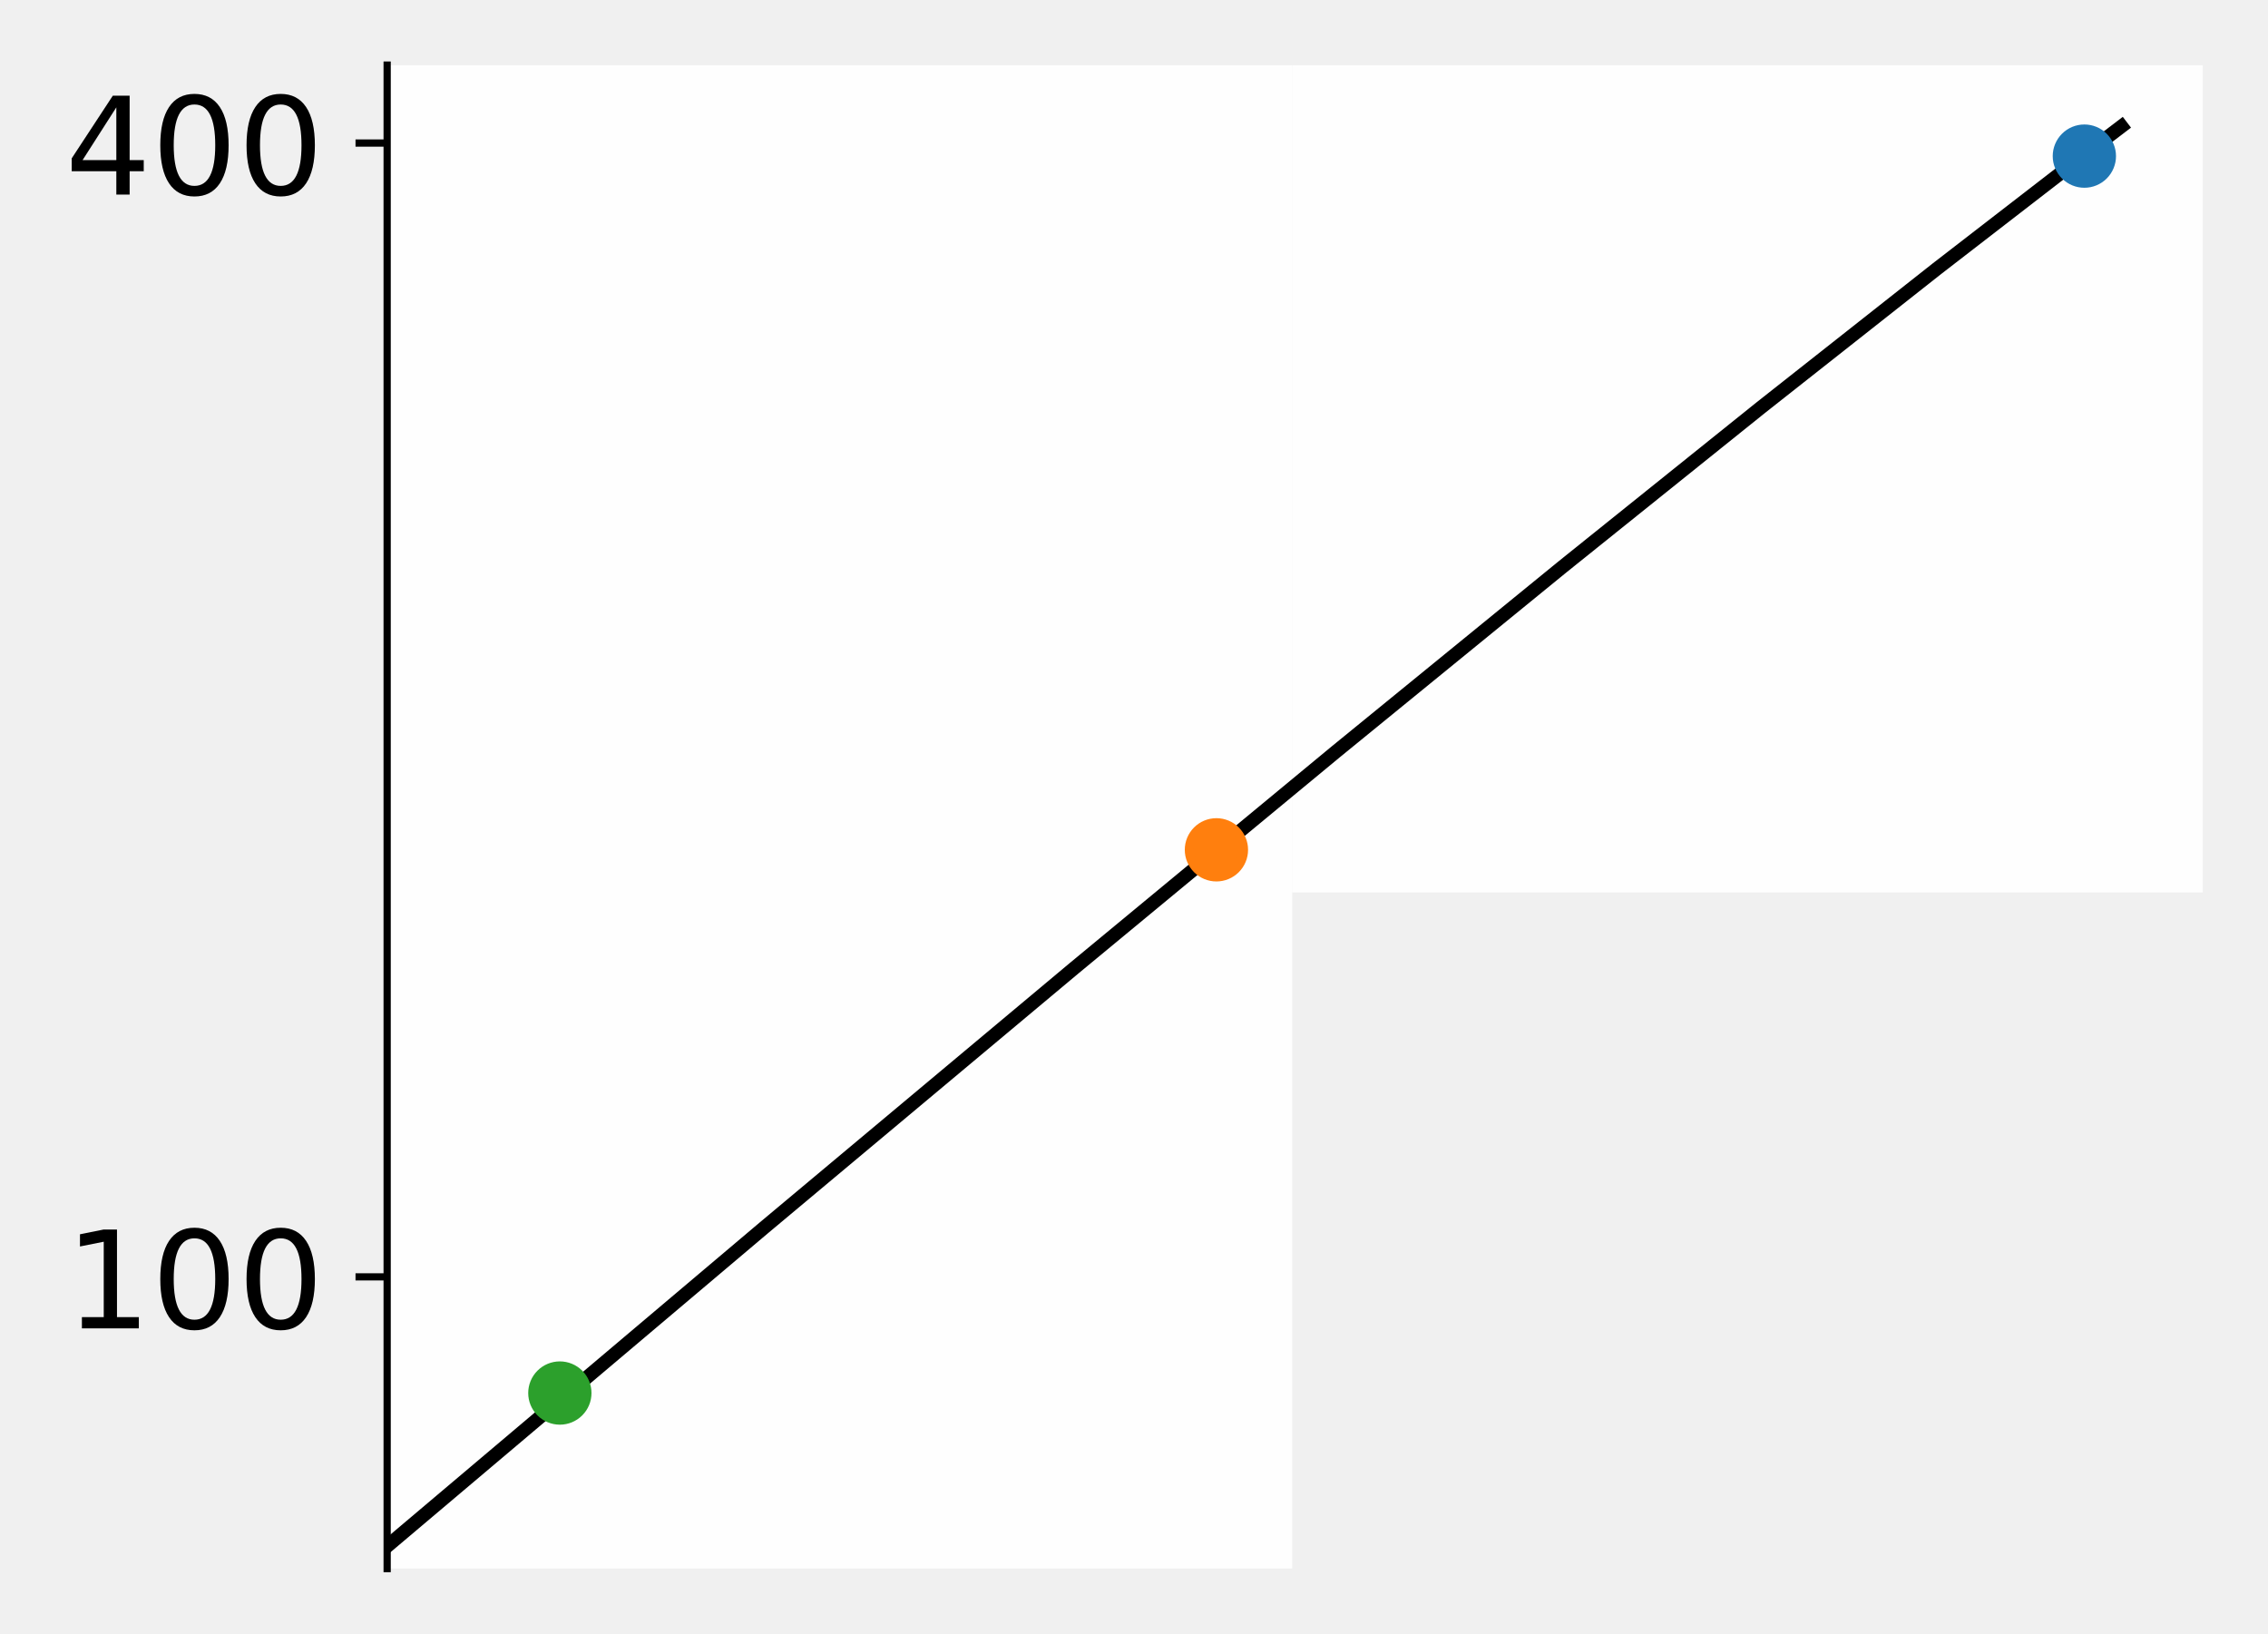
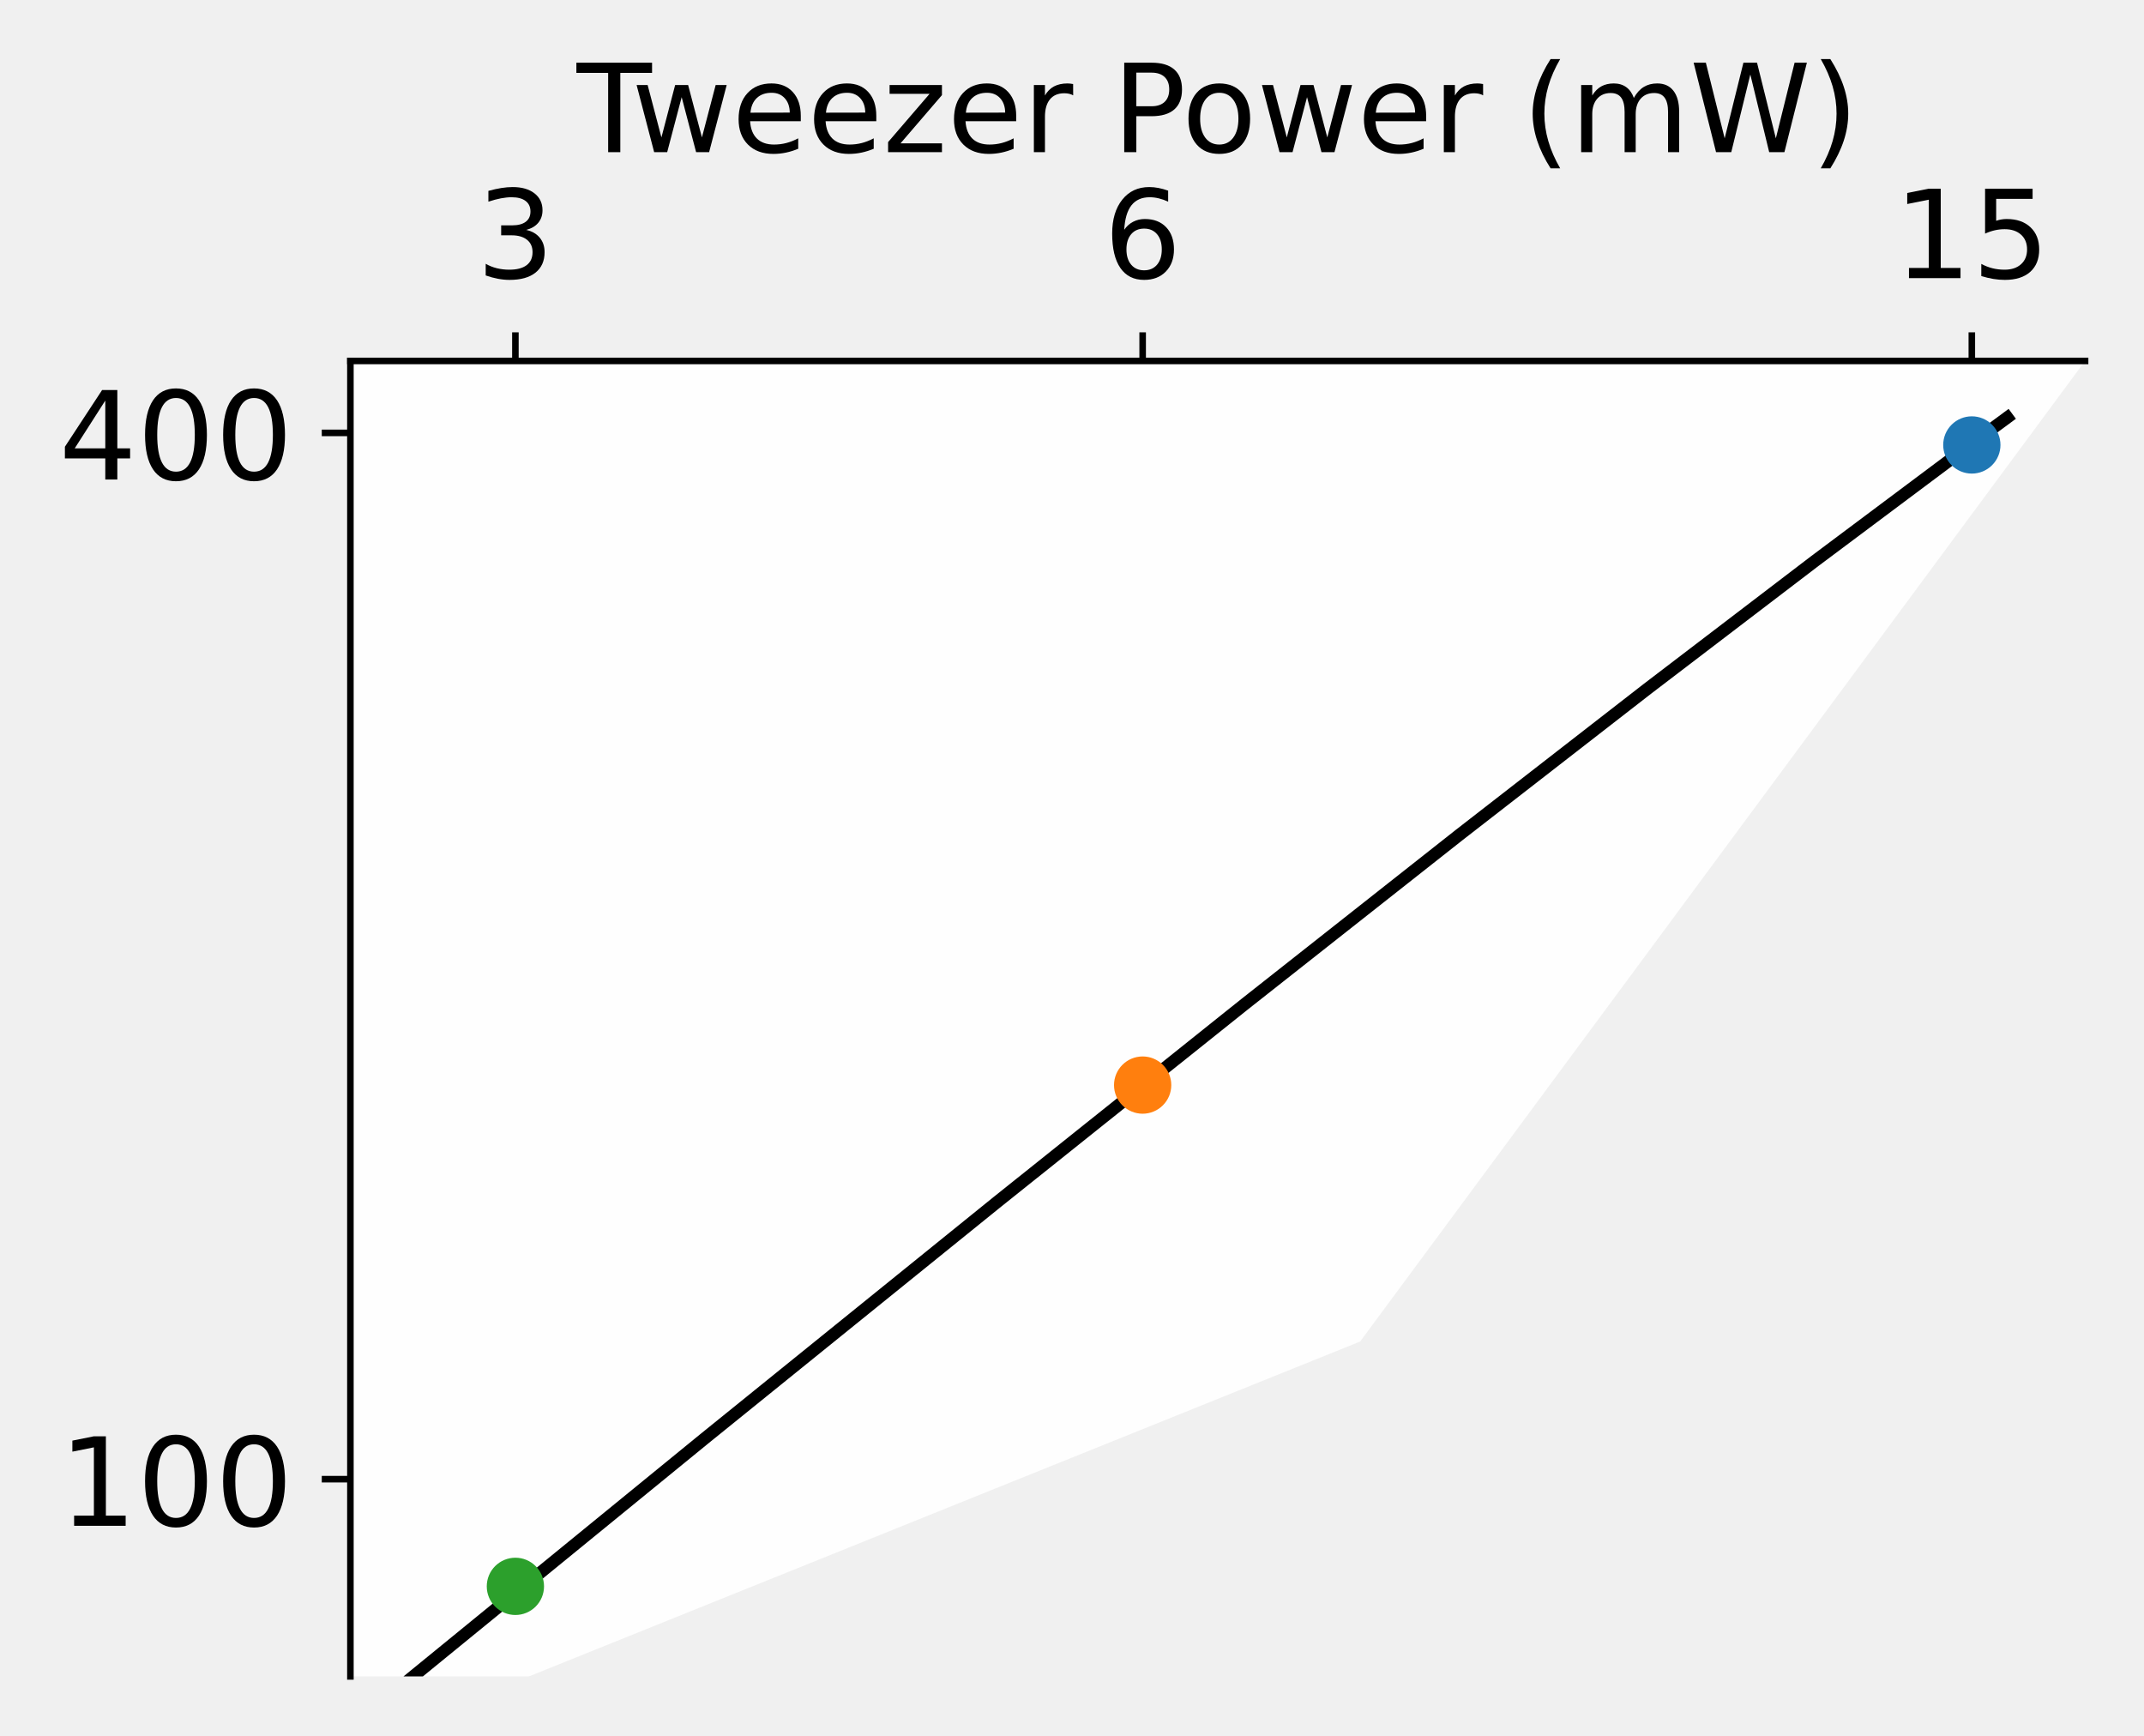
- <svg xmlns="http://www.w3.org/2000/svg" xmlns:xlink="http://www.w3.org/1999/xlink" height="180.72pt" version="1.1" viewBox="0 0 250.911 180.72" width="250.911pt">
+ <svg xmlns="http://www.w3.org/2000/svg" xmlns:xlink="http://www.w3.org/1999/xlink" height="212.091pt" version="1.1" viewBox="0 0 262.071 212.091" width="262.071pt">
  <defs>
    <style type="text/css">*{stroke-linecap:butt;stroke-linejoin:round;}</style>
  </defs>
  <g id="figure_1">
    <g id="patch_1">
-       <path d="M 0 180.72  L 250.911 180.72  L 250.911 0  L 0 0  z " style="fill:none;" />
+       <path d="M 0 212.091  L 262.071 212.091  L 262.071 0  L 0 0  z " style="fill:none;" />
    </g>
    <g id="axes_1">
      <g id="patch_2">
-         <path d="M 42.831 173.52  L 243.711 173.52  L 243.711 7.2  L 42.831 7.2  z " style="fill:none;" />
+         <path d="M 42.831 204.891  L 254.871 204.891  L 254.871 44.115  L 42.831 44.115  z " style="fill:none;" />
      </g>
      <g id="patch_3">
-         <path clip-path="url(#pd7aaef0b9e)" d="M 42.831 173.52  L 142.962 173.52  L 142.962 7.2  L 42.831 7.2  z " style="fill:#ffffff;opacity:0.9;" />
+         <path clip-path="url(#pf4382a7e1b)" d="M 42.831 213.683  L 42.831 44.115  L 254.871 44.115  L 166.255 163.964  z " style="fill:#ffffff;opacity:0.9;" />
      </g>
-       <g id="patch_4">
-         <path clip-path="url(#pd7aaef0b9e)" d="M 142.962 98.726  L 243.711 98.726  L 243.711 7.2  L 142.962 7.2  z " style="fill:#ffffff;opacity:0.9;" />
+       <g id="matplotlib.axis_1">
+         <g id="xtick_1">
+           <g id="line2d_1">
+             <defs>
+               <path d="M 0 0  L 0 -3.5  " id="m33ce79883b" style="stroke:#000000;stroke-width:0.8;" />
+             </defs>
+             <g>
+               <use style="stroke:#000000;stroke-width:0.8;" x="62.999" xlink:href="#m33ce79883b" y="44.115" />
+             </g>
+           </g>
+           <g id="text_1">
+             <g transform="translate(58.22684 33.99531)scale(0.15 -0.15)">
+               <defs>
+                 <path d="M 40.578 39.312  Q 47.656 37.797 51.625 33  Q 55.609 28.219 55.609 21.188  Q 55.609 10.406 48.188 4.484  Q 40.766 -1.422 27.094 -1.422  Q 22.516 -1.422 17.656 -0.516  Q 12.797 0.391 7.625 2.203  L 7.625 11.719  Q 11.719 9.328 16.594 8.109  Q 21.484 6.891 26.812 6.891  Q 36.078 6.891 40.938 10.547  Q 45.797 14.203 45.797 21.188  Q 45.797 27.641 41.281 31.266  Q 36.766 34.906 28.719 34.906  L 20.219 34.906  L 20.219 43.016  L 29.109 43.016  Q 36.375 43.016 40.234 45.922  Q 44.094 48.828 44.094 54.297  Q 44.094 59.906 40.109 62.906  Q 36.141 65.922 28.719 65.922  Q 24.656 65.922 20.016 65.031  Q 15.375 64.156 9.812 62.312  L 9.812 71.094  Q 15.438 72.656 20.344 73.438  Q 25.25 74.219 29.594 74.219  Q 40.828 74.219 47.359 69.109  Q 53.906 64.016 53.906 55.328  Q 53.906 49.266 50.438 45.094  Q 46.969 40.922 40.578 39.312  z " id="DejaVuSans-51" />
+               </defs>
+               <use xlink:href="#DejaVuSans-51" />
+             </g>
+           </g>
+         </g>
+         <g id="xtick_2">
+           <g id="line2d_2">
+             <g>
+               <use style="stroke:#000000;stroke-width:0.8;" x="139.671" xlink:href="#m33ce79883b" y="44.115" />
+             </g>
+           </g>
+           <g id="text_2">
+             <g transform="translate(134.8992 33.99531)scale(0.15 -0.15)">
+               <defs>
+                 <path d="M 33.016 40.375  Q 26.375 40.375 22.484 35.828  Q 18.609 31.297 18.609 23.391  Q 18.609 15.531 22.484 10.953  Q 26.375 6.391 33.016 6.391  Q 39.656 6.391 43.531 10.953  Q 47.406 15.531 47.406 23.391  Q 47.406 31.297 43.531 35.828  Q 39.656 40.375 33.016 40.375  z M 52.594 71.297  L 52.594 62.312  Q 48.875 64.062 45.094 64.984  Q 41.312 65.922 37.594 65.922  Q 27.828 65.922 22.672 59.328  Q 17.531 52.734 16.797 39.406  Q 19.672 43.656 24.016 45.922  Q 28.375 48.188 33.594 48.188  Q 44.578 48.188 50.953 41.516  Q 57.328 34.859 57.328 23.391  Q 57.328 12.156 50.688 5.359  Q 44.047 -1.422 33.016 -1.422  Q 20.359 -1.422 13.672 8.266  Q 6.984 17.969 6.984 36.375  Q 6.984 53.656 15.188 63.938  Q 23.391 74.219 37.203 74.219  Q 40.922 74.219 44.703 73.484  Q 48.484 72.75 52.594 71.297  z " id="DejaVuSans-54" />
+               </defs>
+               <use xlink:href="#DejaVuSans-54" />
+             </g>
+           </g>
+         </g>
+         <g id="xtick_3">
+           <g id="line2d_3">
+             <g>
+               <use style="stroke:#000000;stroke-width:0.8;" x="241.026" xlink:href="#m33ce79883b" y="44.115" />
+             </g>
+           </g>
+           <g id="text_3">
+             <g transform="translate(231.4826 33.99531)scale(0.15 -0.15)">
+               <defs>
+                 <path d="M 12.406 8.297  L 28.516 8.297  L 28.516 63.922  L 10.984 60.406  L 10.984 69.391  L 28.422 72.906  L 38.281 72.906  L 38.281 8.297  L 54.391 8.297  L 54.391 0  L 12.406 0  z " id="DejaVuSans-49" />
+                 <path d="M 10.797 72.906  L 49.516 72.906  L 49.516 64.594  L 19.828 64.594  L 19.828 46.734  Q 21.969 47.469 24.109 47.828  Q 26.266 48.188 28.422 48.188  Q 40.625 48.188 47.75 41.5  Q 54.891 34.812 54.891 23.391  Q 54.891 11.625 47.562 5.094  Q 40.234 -1.422 26.906 -1.422  Q 22.312 -1.422 17.547 -0.641  Q 12.797 0.141 7.719 1.703  L 7.719 11.625  Q 12.109 9.234 16.797 8.062  Q 21.484 6.891 26.703 6.891  Q 35.156 6.891 40.078 11.328  Q 45.016 15.766 45.016 23.391  Q 45.016 31 40.078 35.438  Q 35.156 39.891 26.703 39.891  Q 22.75 39.891 18.812 39.016  Q 14.891 38.141 10.797 36.281  z " id="DejaVuSans-53" />
+               </defs>
+               <use xlink:href="#DejaVuSans-49" />
+               <use x="63.623" xlink:href="#DejaVuSans-53" />
+             </g>
+           </g>
+         </g>
+         <g id="text_4">
+           <g transform="translate(70.49852 18.59766)scale(0.15 -0.15)">
+             <defs>
+               <path d="M -0.297 72.906  L 61.375 72.906  L 61.375 64.594  L 35.5 64.594  L 35.5 0  L 25.594 0  L 25.594 64.594  L -0.297 64.594  z " id="DejaVuSans-84" />
+               <path d="M 4.203 54.688  L 13.188 54.688  L 24.422 12.016  L 35.594 54.688  L 46.188 54.688  L 57.422 12.016  L 68.609 54.688  L 77.594 54.688  L 63.281 0  L 52.688 0  L 40.922 44.828  L 29.109 0  L 18.5 0  z " id="DejaVuSans-119" />
+               <path d="M 56.203 29.594  L 56.203 25.203  L 14.891 25.203  Q 15.484 15.922 20.484 11.062  Q 25.484 6.203 34.422 6.203  Q 39.594 6.203 44.453 7.469  Q 49.312 8.734 54.109 11.281  L 54.109 2.781  Q 49.266 0.734 44.188 -0.344  Q 39.109 -1.422 33.891 -1.422  Q 20.797 -1.422 13.156 6.188  Q 5.516 13.812 5.516 26.812  Q 5.516 40.234 12.766 48.109  Q 20.016 56 32.328 56  Q 43.359 56 49.781 48.891  Q 56.203 41.797 56.203 29.594  z M 47.219 32.234  Q 47.125 39.594 43.094 43.984  Q 39.062 48.391 32.422 48.391  Q 24.906 48.391 20.391 44.141  Q 15.875 39.891 15.188 32.172  z " id="DejaVuSans-101" />
+               <path d="M 5.516 54.688  L 48.188 54.688  L 48.188 46.484  L 14.406 7.172  L 48.188 7.172  L 48.188 0  L 4.297 0  L 4.297 8.203  L 38.094 47.516  L 5.516 47.516  z " id="DejaVuSans-122" />
+               <path d="M 41.109 46.297  Q 39.594 47.172 37.812 47.578  Q 36.031 48 33.891 48  Q 26.266 48 22.188 43.047  Q 18.109 38.094 18.109 28.812  L 18.109 0  L 9.078 0  L 9.078 54.688  L 18.109 54.688  L 18.109 46.188  Q 20.953 51.172 25.484 53.578  Q 30.031 56 36.531 56  Q 37.453 56 38.578 55.875  Q 39.703 55.766 41.062 55.516  z " id="DejaVuSans-114" />
+               <path id="DejaVuSans-32" />
+               <path d="M 19.672 64.797  L 19.672 37.406  L 32.078 37.406  Q 38.969 37.406 42.719 40.969  Q 46.484 44.531 46.484 51.125  Q 46.484 57.672 42.719 61.234  Q 38.969 64.797 32.078 64.797  z M 9.812 72.906  L 32.078 72.906  Q 44.344 72.906 50.609 67.359  Q 56.891 61.812 56.891 51.125  Q 56.891 40.328 50.609 34.812  Q 44.344 29.297 32.078 29.297  L 19.672 29.297  L 19.672 0  L 9.812 0  z " id="DejaVuSans-80" />
+               <path d="M 30.609 48.391  Q 23.391 48.391 19.188 42.75  Q 14.984 37.109 14.984 27.297  Q 14.984 17.484 19.156 11.844  Q 23.344 6.203 30.609 6.203  Q 37.797 6.203 41.984 11.859  Q 46.188 17.531 46.188 27.297  Q 46.188 37.016 41.984 42.703  Q 37.797 48.391 30.609 48.391  z M 30.609 56  Q 42.328 56 49.016 48.375  Q 55.719 40.766 55.719 27.297  Q 55.719 13.875 49.016 6.219  Q 42.328 -1.422 30.609 -1.422  Q 18.844 -1.422 12.172 6.219  Q 5.516 13.875 5.516 27.297  Q 5.516 40.766 12.172 48.375  Q 18.844 56 30.609 56  z " id="DejaVuSans-111" />
+               <path d="M 31 75.875  Q 24.469 64.656 21.281 53.656  Q 18.109 42.672 18.109 31.391  Q 18.109 20.125 21.312 9.062  Q 24.516 -2 31 -13.188  L 23.188 -13.188  Q 15.875 -1.703 12.234 9.375  Q 8.594 20.453 8.594 31.391  Q 8.594 42.281 12.203 53.312  Q 15.828 64.359 23.188 75.875  z " id="DejaVuSans-40" />
+               <path d="M 52 44.188  Q 55.375 50.25 60.062 53.125  Q 64.75 56 71.094 56  Q 79.641 56 84.281 50.016  Q 88.922 44.047 88.922 33.016  L 88.922 0  L 79.891 0  L 79.891 32.719  Q 79.891 40.578 77.094 44.375  Q 74.312 48.188 68.609 48.188  Q 61.625 48.188 57.562 43.547  Q 53.516 38.922 53.516 30.906  L 53.516 0  L 44.484 0  L 44.484 32.719  Q 44.484 40.625 41.703 44.406  Q 38.922 48.188 33.109 48.188  Q 26.219 48.188 22.156 43.531  Q 18.109 38.875 18.109 30.906  L 18.109 0  L 9.078 0  L 9.078 54.688  L 18.109 54.688  L 18.109 46.188  Q 21.188 51.219 25.484 53.609  Q 29.781 56 35.688 56  Q 41.656 56 45.828 52.969  Q 50 49.953 52 44.188  z " id="DejaVuSans-109" />
+               <path d="M 3.328 72.906  L 13.281 72.906  L 28.609 11.281  L 43.891 72.906  L 54.984 72.906  L 70.312 11.281  L 85.594 72.906  L 95.609 72.906  L 77.297 0  L 64.891 0  L 49.516 63.281  L 33.984 0  L 21.578 0  z " id="DejaVuSans-87" />
+               <path d="M 8.016 75.875  L 15.828 75.875  Q 23.141 64.359 26.781 53.312  Q 30.422 42.281 30.422 31.391  Q 30.422 20.453 26.781 9.375  Q 23.141 -1.703 15.828 -13.188  L 8.016 -13.188  Q 14.5 -2 17.703 9.062  Q 20.906 20.125 20.906 31.391  Q 20.906 42.672 17.703 53.656  Q 14.5 64.656 8.016 75.875  z " id="DejaVuSans-41" />
+             </defs>
+             <use xlink:href="#DejaVuSans-84" />
+             <use x="44.584" xlink:href="#DejaVuSans-119" />
+             <use x="126.371" xlink:href="#DejaVuSans-101" />
+             <use x="187.895" xlink:href="#DejaVuSans-101" />
+             <use x="249.418" xlink:href="#DejaVuSans-122" />
+             <use x="301.908" xlink:href="#DejaVuSans-101" />
+             <use x="363.432" xlink:href="#DejaVuSans-114" />
+             <use x="404.545" xlink:href="#DejaVuSans-32" />
+             <use x="436.332" xlink:href="#DejaVuSans-80" />
+             <use x="493.01" xlink:href="#DejaVuSans-111" />
+             <use x="554.191" xlink:href="#DejaVuSans-119" />
+             <use x="635.979" xlink:href="#DejaVuSans-101" />
+             <use x="697.502" xlink:href="#DejaVuSans-114" />
+             <use x="738.615" xlink:href="#DejaVuSans-32" />
+             <use x="770.402" xlink:href="#DejaVuSans-40" />
+             <use x="809.416" xlink:href="#DejaVuSans-109" />
+             <use x="906.828" xlink:href="#DejaVuSans-87" />
+             <use x="1005.705" xlink:href="#DejaVuSans-41" />
+           </g>
+         </g>
      </g>
-       <g id="matplotlib.axis_1" />
      <g id="matplotlib.axis_2">
        <g id="ytick_1">
-           <g id="line2d_1">
+           <g id="line2d_4">
            <defs>
              <path d="M 0 0  L -3.5 0  " id="mc3ce260a5b" style="stroke:#000000;stroke-width:0.8;" />
            </defs>
            <g>
-               <use style="stroke:#000000;stroke-width:0.8;" x="42.831" xlink:href="#mc3ce260a5b" y="141.25" />
+               <use style="stroke:#000000;stroke-width:0.8;" x="42.831" xlink:href="#mc3ce260a5b" y="180.782" />
            </g>
          </g>
-           <g id="text_1">
-             <g transform="translate(7.2 146.9483)scale(0.15 -0.15)">
+           <g id="text_5">
+             <g transform="translate(7.2 186.4807)scale(0.15 -0.15)">
              <defs>
-                 <path d="M 12.406 8.297  L 28.516 8.297  L 28.516 63.922  L 10.984 60.406  L 10.984 69.391  L 28.422 72.906  L 38.281 72.906  L 38.281 8.297  L 54.391 8.297  L 54.391 0  L 12.406 0  z " id="DejaVuSans-49" />
                <path d="M 31.781 66.406  Q 24.172 66.406 20.328 58.906  Q 16.5 51.422 16.5 36.375  Q 16.5 21.391 20.328 13.891  Q 24.172 6.391 31.781 6.391  Q 39.453 6.391 43.281 13.891  Q 47.125 21.391 47.125 36.375  Q 47.125 51.422 43.281 58.906  Q 39.453 66.406 31.781 66.406  z M 31.781 74.219  Q 44.047 74.219 50.516 64.516  Q 56.984 54.828 56.984 36.375  Q 56.984 17.969 50.516 8.266  Q 44.047 -1.422 31.781 -1.422  Q 19.531 -1.422 13.062 8.266  Q 6.594 17.969 6.594 36.375  Q 6.594 54.828 13.062 64.516  Q 19.531 74.219 31.781 74.219  z " id="DejaVuSans-48" />
              </defs>
              <use xlink:href="#DejaVuSans-49" />
              <use x="63.623" xlink:href="#DejaVuSans-48" />
              <use x="127.246" xlink:href="#DejaVuSans-48" />
            </g>
          </g>
        </g>
        <g id="ytick_2">
-           <g id="line2d_2">
+           <g id="line2d_5">
            <g>
-               <use style="stroke:#000000;stroke-width:0.8;" x="42.831" xlink:href="#mc3ce260a5b" y="15.823" />
+               <use style="stroke:#000000;stroke-width:0.8;" x="42.831" xlink:href="#mc3ce260a5b" y="52.907" />
            </g>
          </g>
-           <g id="text_2">
-             <g transform="translate(7.2 21.5221)scale(0.15 -0.15)">
+           <g id="text_6">
+             <g transform="translate(7.2 58.60533)scale(0.15 -0.15)">
              <defs>
                <path d="M 37.797 64.312  L 12.891 25.391  L 37.797 25.391  z M 35.203 72.906  L 47.609 72.906  L 47.609 25.391  L 58.016 25.391  L 58.016 17.188  L 47.609 17.188  L 47.609 0  L 37.797 0  L 37.797 17.188  L 4.891 17.188  L 4.891 26.703  z " id="DejaVuSans-52" />
              </defs>
              <use xlink:href="#DejaVuSans-52" />
              <use x="63.623" xlink:href="#DejaVuSans-48" />
              <use x="127.246" xlink:href="#DejaVuSans-48" />
            </g>
          </g>
        </g>
      </g>
      <g id="LineCollection_1">
-         <path clip-path="url(#pd7aaef0b9e)" d="M 230.595 17.3  L 230.595 17.24  " style="fill:none;stroke:#1f77b4;stroke-width:1.5;" />
+         <path clip-path="url(#pf4382a7e1b)" d="M 241.026 54.412  L 241.026 54.351  " style="fill:none;stroke:#1f77b4;stroke-width:1.5;" />
      </g>
      <g id="LineCollection_2">
-         <path clip-path="url(#pd7aaef0b9e)" d="M 134.574 94.028  L 134.574 93.988  " style="fill:none;stroke:#ff7f0e;stroke-width:1.5;" />
+         <path clip-path="url(#pf4382a7e1b)" d="M 139.671 132.638  L 139.671 132.597  " style="fill:none;stroke:#ff7f0e;stroke-width:1.5;" />
      </g>
      <g id="LineCollection_3">
-         <path clip-path="url(#pd7aaef0b9e)" d="M 61.937 154.115  L 61.937 154.084  " style="fill:none;stroke:#2ca02c;stroke-width:1.5;" />
+         <path clip-path="url(#pf4382a7e1b)" d="M 62.999 193.899  L 62.999 193.867  " style="fill:none;stroke:#2ca02c;stroke-width:1.5;" />
      </g>
-       <g id="line2d_3">
-         <path clip-path="url(#pd7aaef0b9e)" d="M 42.79 171.075  L 84.557 135.783  L 118.831 107.106  L 147.812 83.139  L 172.853 62.713  L 194.816 45.078  L 214.309 29.707  L 231.774 16.212  L 234.705 13.977  L 234.705 13.977  " style="fill:none;stroke:#000000;stroke-linecap:square;stroke-width:1.5;" />
+       <g id="line2d_6">
+         <path clip-path="url(#pf4382a7e1b)" d="M 42.787 211.19  L 86.167 175.784  L 121.887 146.909  L 152.176 122.702  L 178.375 102.043  L 201.395 84.167  L 221.85 68.559  L 240.191 54.84  L 245.365 51.024  L 245.365 51.024  " style="fill:none;stroke:#000000;stroke-linecap:square;stroke-width:1.5;" />
      </g>
-       <g id="line2d_4">
+       <g id="line2d_7">
        <defs>
          <path d="M 0 3  C 0.796 3 1.559 2.684 2.121 2.121  C 2.684 1.559 3 0.796 3 0  C 3 -0.796 2.684 -1.559 2.121 -2.121  C 1.559 -2.684 0.796 -3 0 -3  C -0.796 -3 -1.559 -2.684 -2.121 -2.121  C -2.684 -1.559 -3 -0.796 -3 0  C -3 0.796 -2.684 1.559 -2.121 2.121  C -1.559 2.684 -0.796 3 0 3  z " id="mcb2457e3ba" style="stroke:#1f77b4;" />
        </defs>
-         <g clip-path="url(#pd7aaef0b9e)">
-           <use style="fill:#1f77b4;stroke:#1f77b4;" x="230.595" xlink:href="#mcb2457e3ba" y="17.27" />
+         <g clip-path="url(#pf4382a7e1b)">
+           <use style="fill:#1f77b4;stroke:#1f77b4;" x="241.026" xlink:href="#mcb2457e3ba" y="54.382" />
        </g>
      </g>
-       <g id="line2d_5">
+       <g id="line2d_8">
        <defs>
          <path d="M 0 3  C 0.796 3 1.559 2.684 2.121 2.121  C 2.684 1.559 3 0.796 3 0  C 3 -0.796 2.684 -1.559 2.121 -2.121  C 1.559 -2.684 0.796 -3 0 -3  C -0.796 -3 -1.559 -2.684 -2.121 -2.121  C -2.684 -1.559 -3 -0.796 -3 0  C -3 0.796 -2.684 1.559 -2.121 2.121  C -1.559 2.684 -0.796 3 0 3  z " id="mbbb2a9d153" style="stroke:#ff7f0e;" />
        </defs>
-         <g clip-path="url(#pd7aaef0b9e)">
-           <use style="fill:#ff7f0e;stroke:#ff7f0e;" x="134.574" xlink:href="#mbbb2a9d153" y="94.008" />
+         <g clip-path="url(#pf4382a7e1b)">
+           <use style="fill:#ff7f0e;stroke:#ff7f0e;" x="139.671" xlink:href="#mbbb2a9d153" y="132.618" />
        </g>
      </g>
-       <g id="line2d_6">
+       <g id="line2d_9">
        <defs>
          <path d="M 0 3  C 0.796 3 1.559 2.684 2.121 2.121  C 2.684 1.559 3 0.796 3 0  C 3 -0.796 2.684 -1.559 2.121 -2.121  C 1.559 -2.684 0.796 -3 0 -3  C -0.796 -3 -1.559 -2.684 -2.121 -2.121  C -2.684 -1.559 -3 -0.796 -3 0  C -3 0.796 -2.684 1.559 -2.121 2.121  C -1.559 2.684 -0.796 3 0 3  z " id="mbab2358add" style="stroke:#2ca02c;" />
        </defs>
-         <g clip-path="url(#pd7aaef0b9e)">
-           <use style="fill:#2ca02c;stroke:#2ca02c;" x="61.937" xlink:href="#mbab2358add" y="154.1" />
+         <g clip-path="url(#pf4382a7e1b)">
+           <use style="fill:#2ca02c;stroke:#2ca02c;" x="62.999" xlink:href="#mbab2358add" y="193.883" />
        </g>
      </g>
+       <g id="patch_4">
+         <path d="M 42.831 204.891  L 42.831 44.115  " style="fill:none;stroke:#000000;stroke-linecap:square;stroke-linejoin:miter;stroke-width:0.8;" />
+       </g>
      <g id="patch_5">
-         <path d="M 42.831 173.52  L 42.831 7.2  " style="fill:none;stroke:#000000;stroke-linecap:square;stroke-linejoin:miter;stroke-width:0.8;" />
+         <path d="M 42.831 44.115  L 254.871 44.115  " style="fill:none;stroke:#000000;stroke-linecap:square;stroke-linejoin:miter;stroke-width:0.8;" />
      </g>
    </g>
  </g>
  <defs>
-     <clipPath id="pd7aaef0b9e">
-       <rect height="166.32" width="200.88" x="42.831" y="7.2" />
+     <clipPath id="pf4382a7e1b">
+       <rect height="160.776" width="212.04" x="42.831" y="44.115" />
    </clipPath>
  </defs>
</svg>
